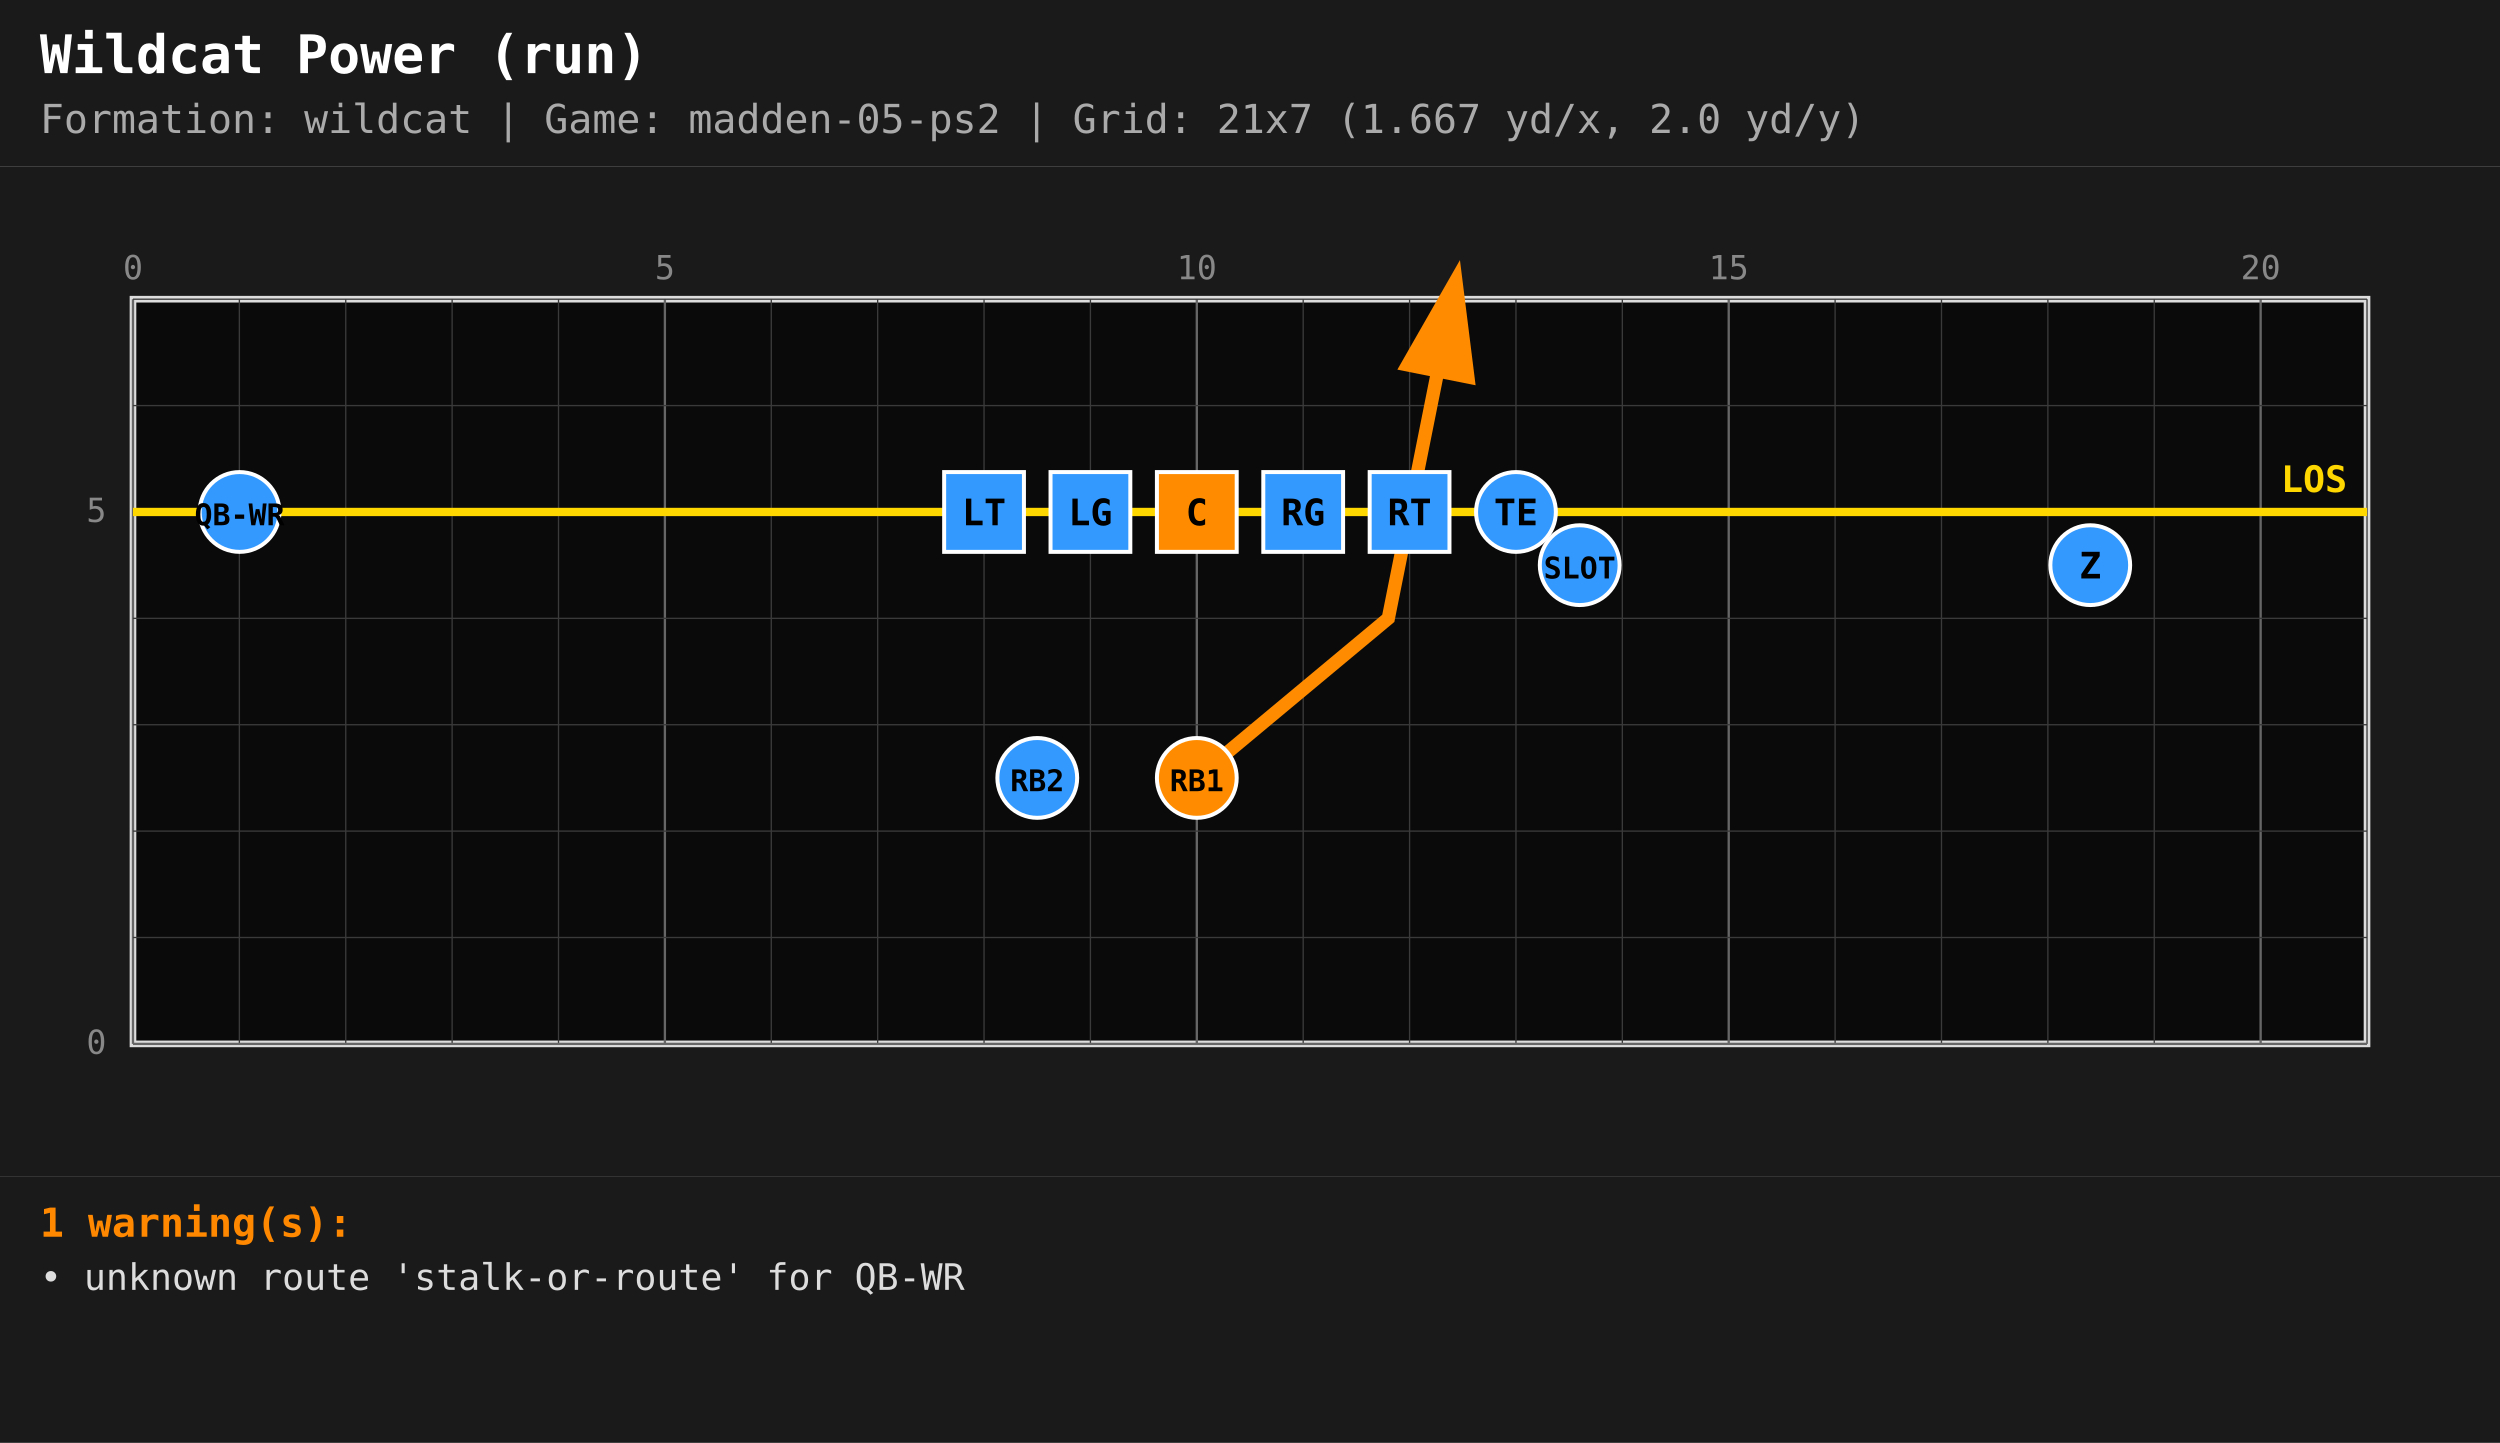
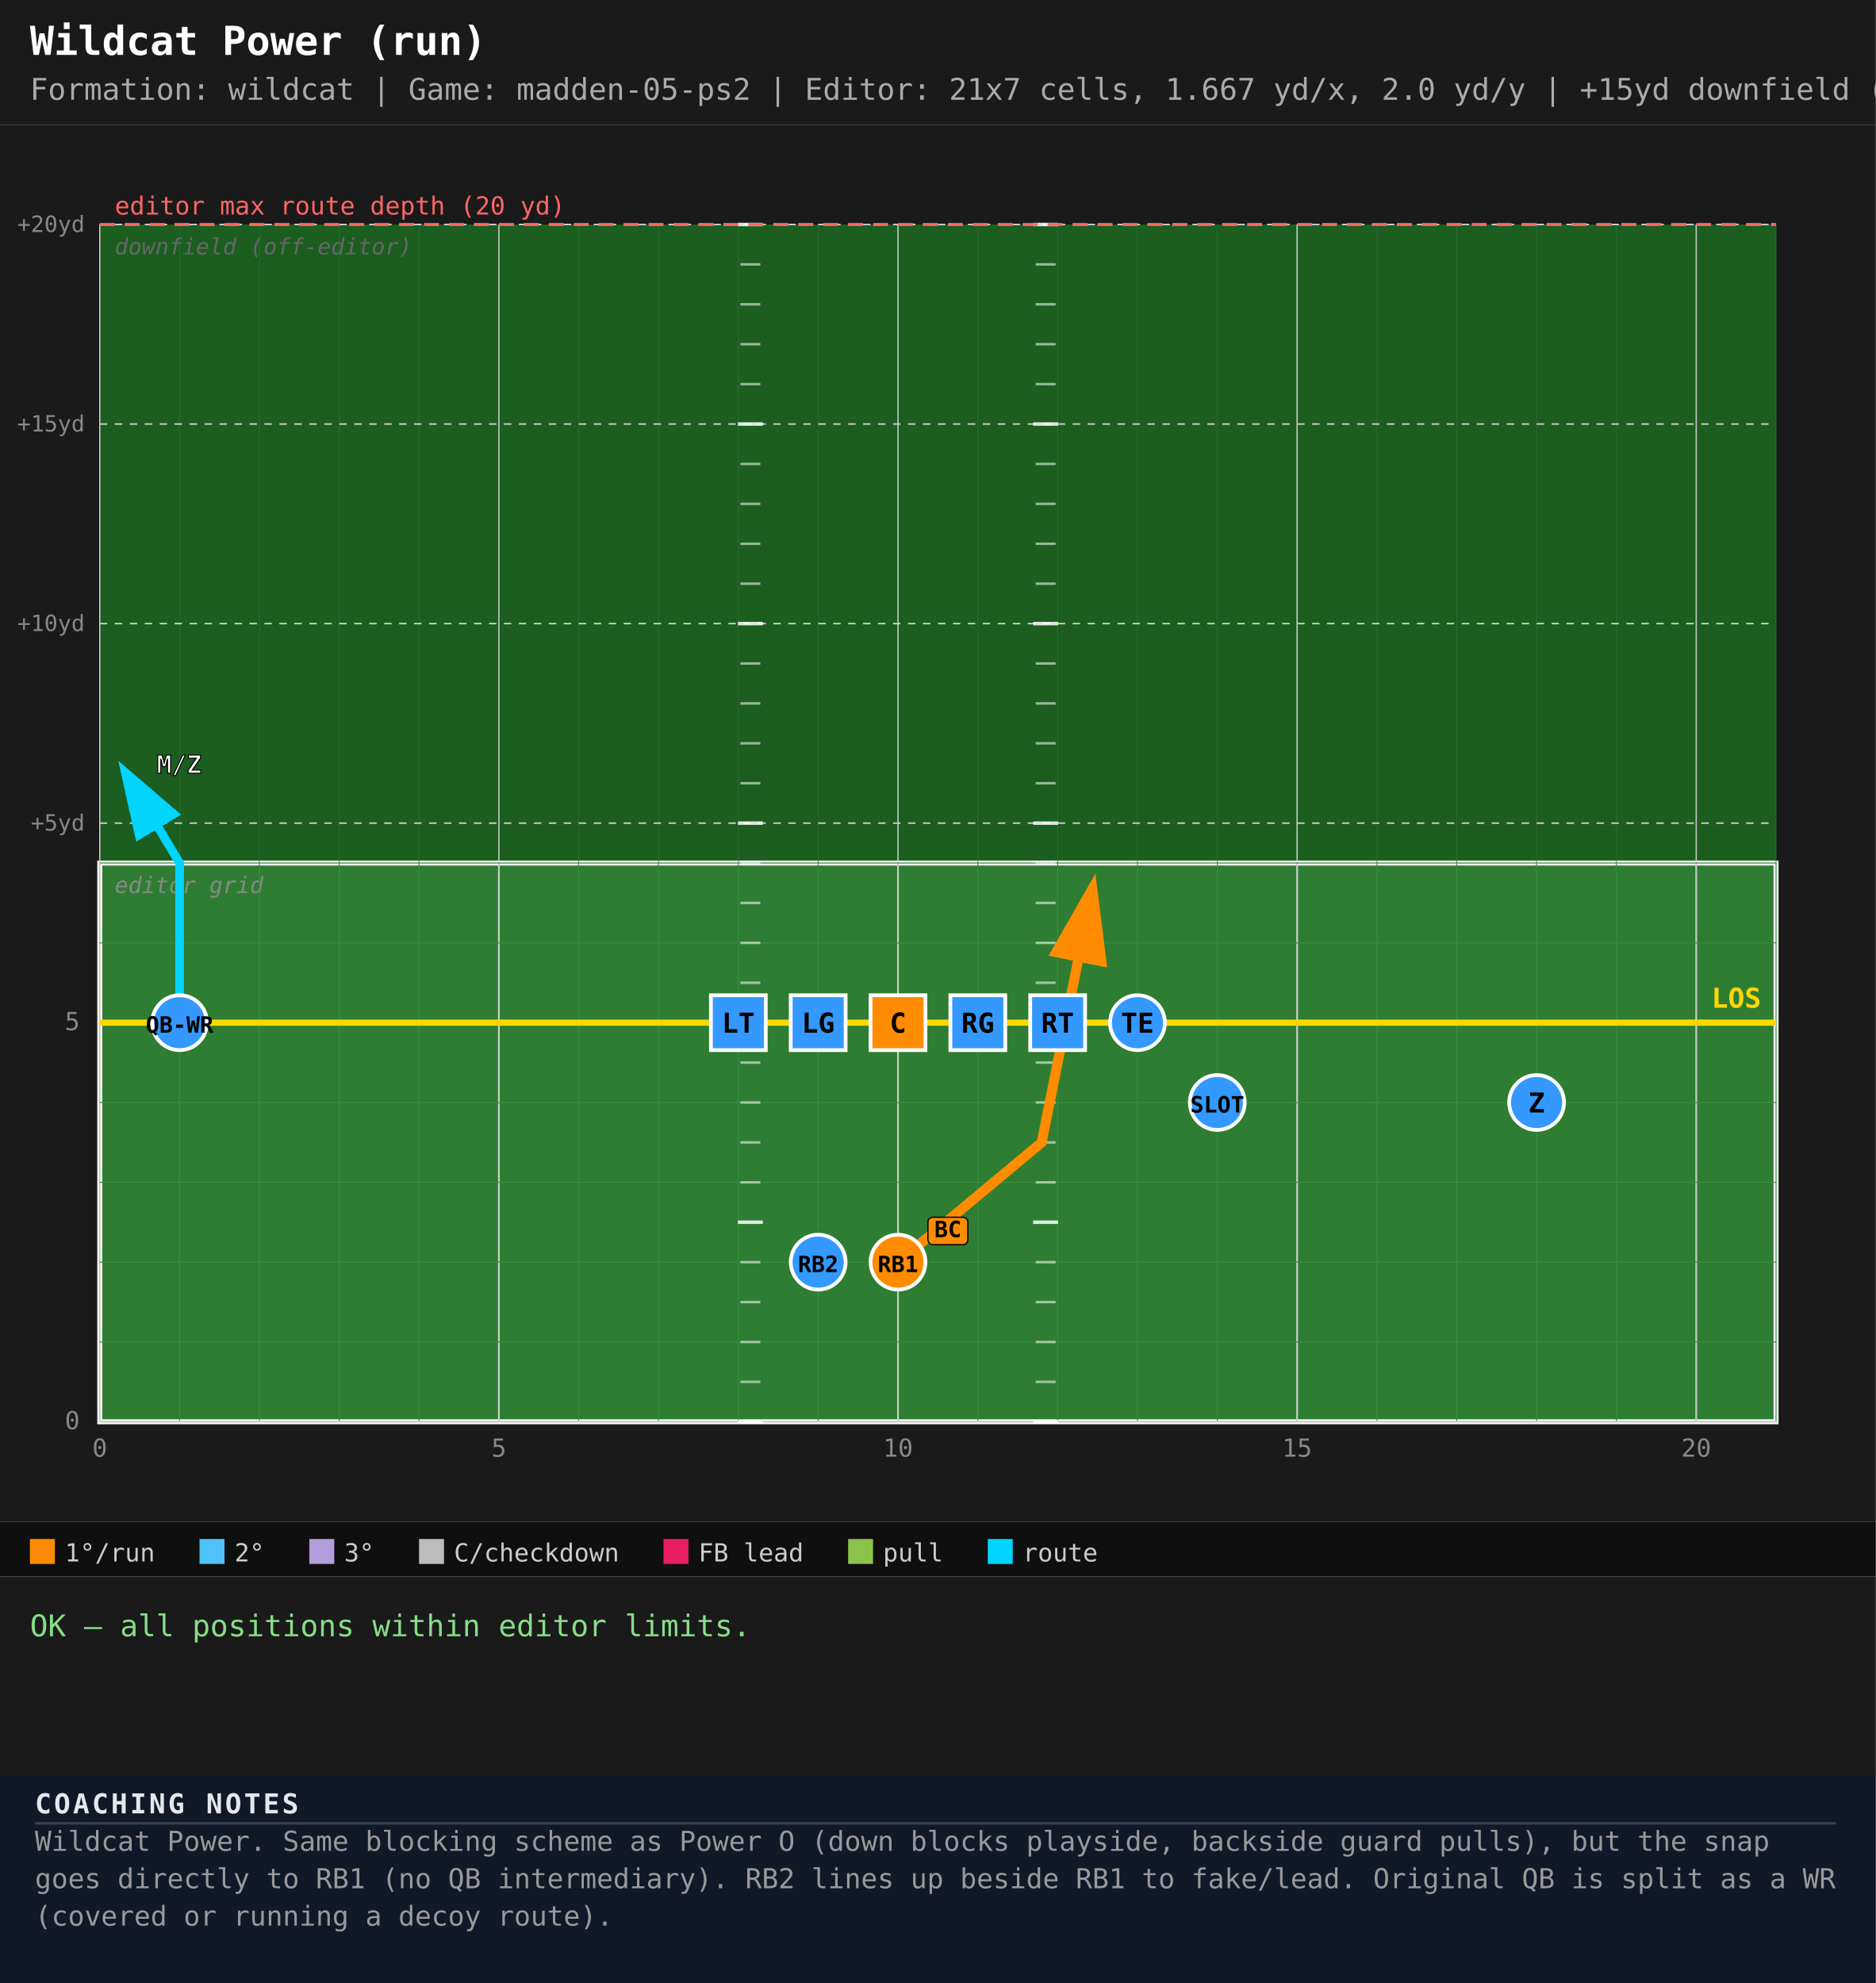
- <svg xmlns="http://www.w3.org/2000/svg" width="752" height="434" viewBox="0 0 752 434" font-family="monospace">
+ <svg xmlns="http://www.w3.org/2000/svg" width="752" height="795" viewBox="0 0 752 795" font-family="monospace">
  <defs>
    <marker id="arrow" markerWidth="10" markerHeight="10" refX="6" refY="3" orient="auto" markerUnits="strokeWidth">
      <path d="M0,0 L0,6 L9,3 z" fill="#00d4ff" />
    </marker>
-     <marker id="arrow-run" markerWidth="10" markerHeight="10" refX="6" refY="3" orient="auto" markerUnits="strokeWidth">
+     <marker id="arrow-primary" markerWidth="10" markerHeight="10" refX="6" refY="3" orient="auto" markerUnits="strokeWidth">
      <path d="M0,0 L0,6 L9,3 z" fill="#ff8c00" />
+     </marker>
+     <marker id="arrow-secondary" markerWidth="10" markerHeight="10" refX="6" refY="3" orient="auto" markerUnits="strokeWidth">
+       <path d="M0,0 L0,6 L9,3 z" fill="#4fc3f7" />
+     </marker>
+     <marker id="arrow-tertiary" markerWidth="10" markerHeight="10" refX="6" refY="3" orient="auto" markerUnits="strokeWidth">
+       <path d="M0,0 L0,6 L9,3 z" fill="#b39ddb" />
+     </marker>
+     <marker id="arrow-checkdown" markerWidth="10" markerHeight="10" refX="6" refY="3" orient="auto" markerUnits="strokeWidth">
+       <path d="M0,0 L0,6 L9,3 z" fill="#bdbdbd" />
    </marker>
    <marker id="arrow-fake" markerWidth="10" markerHeight="10" refX="6" refY="3" orient="auto" markerUnits="strokeWidth">
      <path d="M0,0 L0,6 L9,3 z" fill="#888" />
    </marker>
-     <marker id="arrow-lead" markerWidth="10" markerHeight="10" refX="6" refY="3" orient="auto" markerUnits="strokeWidth">
-       <path d="M0,0 L0,6 L9,3 z" fill="#ffeb3b" />
+     <marker id="arrow-fb" markerWidth="10" markerHeight="10" refX="6" refY="3" orient="auto" markerUnits="strokeWidth">
+       <path d="M0,0 L0,6 L9,3 z" fill="#e91e63" />
+     </marker>
+     <marker id="arrow-pull" markerWidth="10" markerHeight="10" refX="6" refY="3" orient="auto" markerUnits="strokeWidth">
+       <path d="M0,0 L0,6 L9,3 z" fill="#8bc34a" />
    </marker>
    <marker id="arrow-passblock" markerWidth="10" markerHeight="10" refX="6" refY="3" orient="auto" markerUnits="strokeWidth">
-       <path d="M0,0 L0,6 L9,3 z" fill="#aaaaaa" />
+       <path d="M0,0 L0,6 L9,3 z" fill="#90a4ae" />
+     </marker>
+     <marker id="arrow-rush" markerWidth="10" markerHeight="10" refX="6" refY="3" orient="auto" markerUnits="strokeWidth">
+       <path d="M0,0 L0,6 L9,3 z" fill="#ff5252" />
+     </marker>
+     <marker id="arrow-zone" markerWidth="10" markerHeight="10" refX="6" refY="3" orient="auto" markerUnits="strokeWidth">
+       <path d="M0,0 L0,6 L9,3 z" fill="#ff8a80" />
+     </marker>
+     <marker id="arrow-man" markerWidth="10" markerHeight="10" refX="6" refY="3" orient="auto" markerUnits="strokeWidth">
+       <path d="M0,0 L0,6 L9,3 z" fill="#f48fb1" />
    </marker>
  </defs>
  <rect x="0" y="0" width="752" height="50" fill="#1a1a1a" />
  <text x="12" y="22" font-size="16" fill="white" font-weight="bold">Wildcat Power (run)</text>
-   <text x="12" y="40" font-size="12" fill="#aaa">Formation: wildcat | Game: madden-05-ps2 | Grid: 21x7 (1.667 yd/x, 2.0 yd/y)</text>
+   <text x="12" y="40" font-size="12" fill="#aaa">Formation: wildcat | Game: madden-05-ps2 | Editor: 21x7 cells, 1.667 yd/x, 2.0 yd/y | +15yd downfield (short) | show: both</text>
  <g transform="translate(0,50)">
-     <rect x="0" y="0" width="752" height="304" fill="#1a1a1a" />
-     <rect x="40" y="40" width="672" height="224" fill="#0a0a0a" stroke="#dddddd" stroke-width="2" />
-     <line x1="40" y1="40" x2="40" y2="264" stroke="#666" stroke-width="0.7" />
-     <line x1="72" y1="40" x2="72" y2="264" stroke="#3a3a3a" stroke-width="0.4" />
-     <line x1="104" y1="40" x2="104" y2="264" stroke="#3a3a3a" stroke-width="0.4" />
-     <line x1="136" y1="40" x2="136" y2="264" stroke="#3a3a3a" stroke-width="0.4" />
-     <line x1="168" y1="40" x2="168" y2="264" stroke="#3a3a3a" stroke-width="0.4" />
-     <line x1="200" y1="40" x2="200" y2="264" stroke="#666" stroke-width="0.7" />
-     <line x1="232" y1="40" x2="232" y2="264" stroke="#3a3a3a" stroke-width="0.4" />
-     <line x1="264" y1="40" x2="264" y2="264" stroke="#3a3a3a" stroke-width="0.4" />
-     <line x1="296" y1="40" x2="296" y2="264" stroke="#3a3a3a" stroke-width="0.4" />
-     <line x1="328" y1="40" x2="328" y2="264" stroke="#3a3a3a" stroke-width="0.4" />
-     <line x1="360" y1="40" x2="360" y2="264" stroke="#666" stroke-width="0.7" />
-     <line x1="392" y1="40" x2="392" y2="264" stroke="#3a3a3a" stroke-width="0.4" />
-     <line x1="424" y1="40" x2="424" y2="264" stroke="#3a3a3a" stroke-width="0.4" />
-     <line x1="456" y1="40" x2="456" y2="264" stroke="#3a3a3a" stroke-width="0.4" />
-     <line x1="488" y1="40" x2="488" y2="264" stroke="#3a3a3a" stroke-width="0.4" />
-     <line x1="520" y1="40" x2="520" y2="264" stroke="#666" stroke-width="0.7" />
-     <line x1="552" y1="40" x2="552" y2="264" stroke="#3a3a3a" stroke-width="0.4" />
-     <line x1="584" y1="40" x2="584" y2="264" stroke="#3a3a3a" stroke-width="0.4" />
-     <line x1="616" y1="40" x2="616" y2="264" stroke="#3a3a3a" stroke-width="0.4" />
-     <line x1="648" y1="40" x2="648" y2="264" stroke="#3a3a3a" stroke-width="0.4" />
-     <line x1="680" y1="40" x2="680" y2="264" stroke="#666" stroke-width="0.7" />
-     <line x1="712" y1="40" x2="712" y2="264" stroke="#3a3a3a" stroke-width="0.4" />
-     <line x1="40" y1="264" x2="712" y2="264" stroke="#666" stroke-width="0.7" />
-     <line x1="40" y1="232" x2="712" y2="232" stroke="#3a3a3a" stroke-width="0.4" />
-     <line x1="40" y1="200" x2="712" y2="200" stroke="#3a3a3a" stroke-width="0.4" />
-     <line x1="40" y1="168" x2="712" y2="168" stroke="#3a3a3a" stroke-width="0.4" />
-     <line x1="40" y1="136" x2="712" y2="136" stroke="#3a3a3a" stroke-width="0.4" />
-     <line x1="40" y1="104" x2="712" y2="104" stroke="#666" stroke-width="0.7" />
-     <line x1="40" y1="72" x2="712" y2="72" stroke="#3a3a3a" stroke-width="0.4" />
-     <line x1="40" y1="40" x2="712" y2="40" stroke="#3a3a3a" stroke-width="0.4" />
-     <text x="40" y="34" text-anchor="middle" font-size="10" fill="#888">0</text>
-     <text x="200" y="34" text-anchor="middle" font-size="10" fill="#888">5</text>
-     <text x="360" y="34" text-anchor="middle" font-size="10" fill="#888">10</text>
-     <text x="520" y="34" text-anchor="middle" font-size="10" fill="#888">15</text>
-     <text x="680" y="34" text-anchor="middle" font-size="10" fill="#888">20</text>
-     <text x="32" y="267" text-anchor="end" font-size="10" fill="#888">0</text>
-     <text x="32" y="107" text-anchor="end" font-size="10" fill="#888">5</text>
-     <line x1="40" y1="104" x2="712" y2="104" stroke="#ffd700" stroke-width="2.5" />
-     <text x="706" y="98" text-anchor="end" font-size="11" fill="#ffd700" font-weight="bold">LOS</text>
-     <polyline points="360.0,184.0 417.6,136.0 436.8,40.0" fill="none" stroke="#ff8c00" stroke-width="4.0" marker-end="url(#arrow-run)" />
-     <rect x="284.0" y="92.0" width="24" height="24" fill="#3399ff" stroke="white" stroke-width="1.2" />
-     <text x="296" y="108.0" text-anchor="middle" font-size="11" fill="black" font-weight="bold">LT</text>
-     <rect x="316.0" y="92.0" width="24" height="24" fill="#3399ff" stroke="white" stroke-width="1.2" />
-     <text x="328" y="108.0" text-anchor="middle" font-size="11" fill="black" font-weight="bold">LG</text>
-     <rect x="348.0" y="92.0" width="24" height="24" fill="#ff8c00" stroke="white" stroke-width="1.2" />
-     <text x="360" y="108.0" text-anchor="middle" font-size="11" fill="black" font-weight="bold">C</text>
-     <rect x="380.0" y="92.0" width="24" height="24" fill="#3399ff" stroke="white" stroke-width="1.2" />
-     <text x="392" y="108.0" text-anchor="middle" font-size="11" fill="black" font-weight="bold">RG</text>
-     <rect x="412.0" y="92.0" width="24" height="24" fill="#3399ff" stroke="white" stroke-width="1.2" />
-     <text x="424" y="108.0" text-anchor="middle" font-size="11" fill="black" font-weight="bold">RT</text>
-     <circle cx="456" cy="104.0" r="12.0" fill="#3399ff" stroke="white" stroke-width="1.2" />
-     <text x="456" y="108.0" text-anchor="middle" font-size="11" fill="black" font-weight="bold">TE</text>
-     <circle cx="72.058" cy="104.0" r="12.0" fill="#3399ff" stroke="white" stroke-width="1.2" />
-     <text x="72.058" y="108.0" text-anchor="middle" font-size="9" fill="black" font-weight="bold">QB-WR</text>
-     <circle cx="628.746" cy="120.0" r="12.0" fill="#3399ff" stroke="white" stroke-width="1.2" />
-     <text x="628.746" y="124.0" text-anchor="middle" font-size="11" fill="black" font-weight="bold">Z</text>
-     <circle cx="475.177" cy="120.0" r="12.0" fill="#3399ff" stroke="white" stroke-width="1.2" />
-     <text x="475.177" y="124.0" text-anchor="middle" font-size="9" fill="black" font-weight="bold">SLOT</text>
-     <circle cx="360.0" cy="184.0" r="12.0" fill="#ff8c00" stroke="white" stroke-width="1.2" />
-     <text x="360.0" y="188.0" text-anchor="middle" font-size="9" fill="black" font-weight="bold">RB1</text>
-     <circle cx="312.01" cy="184.0" r="12.0" fill="#3399ff" stroke="white" stroke-width="1.2" />
-     <text x="312.01" y="188.0" text-anchor="middle" font-size="9" fill="black" font-weight="bold">RB2</text>
+     <rect x="0" y="0" width="752" height="560" fill="#1a1a1a" />
+     <rect x="40" y="40" width="672" height="256" fill="#1b5e20" />
+     <text x="46" y="52" font-size="9" fill="#666" font-style="italic">downfield (off-editor)</text>
+     <rect x="40" y="296" width="672" height="224" fill="#2e7d32" stroke="#ffffff" stroke-width="2" />
+     <text x="46" y="308" font-size="9" fill="#888" font-style="italic">editor grid</text>
+     <line x1="40" y1="40" x2="40" y2="296" stroke="#cccccc" stroke-width="0.5" />
+     <line x1="40" y1="296" x2="40" y2="520" stroke="#cccccc" stroke-width="0.7" />
+     <line x1="72" y1="40" x2="72" y2="296" stroke="#2e6b34" stroke-width="0.3" />
+     <line x1="72" y1="296" x2="72" y2="520" stroke="#388e3c" stroke-width="0.4" />
+     <line x1="104" y1="40" x2="104" y2="296" stroke="#2e6b34" stroke-width="0.3" />
+     <line x1="104" y1="296" x2="104" y2="520" stroke="#388e3c" stroke-width="0.4" />
+     <line x1="136" y1="40" x2="136" y2="296" stroke="#2e6b34" stroke-width="0.3" />
+     <line x1="136" y1="296" x2="136" y2="520" stroke="#388e3c" stroke-width="0.4" />
+     <line x1="168" y1="40" x2="168" y2="296" stroke="#2e6b34" stroke-width="0.3" />
+     <line x1="168" y1="296" x2="168" y2="520" stroke="#388e3c" stroke-width="0.4" />
+     <line x1="200" y1="40" x2="200" y2="296" stroke="#cccccc" stroke-width="0.5" />
+     <line x1="200" y1="296" x2="200" y2="520" stroke="#cccccc" stroke-width="0.7" />
+     <line x1="232" y1="40" x2="232" y2="296" stroke="#2e6b34" stroke-width="0.3" />
+     <line x1="232" y1="296" x2="232" y2="520" stroke="#388e3c" stroke-width="0.4" />
+     <line x1="264" y1="40" x2="264" y2="296" stroke="#2e6b34" stroke-width="0.3" />
+     <line x1="264" y1="296" x2="264" y2="520" stroke="#388e3c" stroke-width="0.4" />
+     <line x1="296" y1="40" x2="296" y2="296" stroke="#2e6b34" stroke-width="0.3" />
+     <line x1="296" y1="296" x2="296" y2="520" stroke="#388e3c" stroke-width="0.4" />
+     <line x1="328" y1="40" x2="328" y2="296" stroke="#2e6b34" stroke-width="0.3" />
+     <line x1="328" y1="296" x2="328" y2="520" stroke="#388e3c" stroke-width="0.4" />
+     <line x1="360" y1="40" x2="360" y2="296" stroke="#cccccc" stroke-width="0.5" />
+     <line x1="360" y1="296" x2="360" y2="520" stroke="#cccccc" stroke-width="0.7" />
+     <line x1="392" y1="40" x2="392" y2="296" stroke="#2e6b34" stroke-width="0.3" />
+     <line x1="392" y1="296" x2="392" y2="520" stroke="#388e3c" stroke-width="0.4" />
+     <line x1="424" y1="40" x2="424" y2="296" stroke="#2e6b34" stroke-width="0.3" />
+     <line x1="424" y1="296" x2="424" y2="520" stroke="#388e3c" stroke-width="0.4" />
+     <line x1="456" y1="40" x2="456" y2="296" stroke="#2e6b34" stroke-width="0.3" />
+     <line x1="456" y1="296" x2="456" y2="520" stroke="#388e3c" stroke-width="0.4" />
+     <line x1="488" y1="40" x2="488" y2="296" stroke="#2e6b34" stroke-width="0.3" />
+     <line x1="488" y1="296" x2="488" y2="520" stroke="#388e3c" stroke-width="0.4" />
+     <line x1="520" y1="40" x2="520" y2="296" stroke="#cccccc" stroke-width="0.5" />
+     <line x1="520" y1="296" x2="520" y2="520" stroke="#cccccc" stroke-width="0.7" />
+     <line x1="552" y1="40" x2="552" y2="296" stroke="#2e6b34" stroke-width="0.3" />
+     <line x1="552" y1="296" x2="552" y2="520" stroke="#388e3c" stroke-width="0.4" />
+     <line x1="584" y1="40" x2="584" y2="296" stroke="#2e6b34" stroke-width="0.3" />
+     <line x1="584" y1="296" x2="584" y2="520" stroke="#388e3c" stroke-width="0.4" />
+     <line x1="616" y1="40" x2="616" y2="296" stroke="#2e6b34" stroke-width="0.3" />
+     <line x1="616" y1="296" x2="616" y2="520" stroke="#388e3c" stroke-width="0.4" />
+     <line x1="648" y1="40" x2="648" y2="296" stroke="#2e6b34" stroke-width="0.3" />
+     <line x1="648" y1="296" x2="648" y2="520" stroke="#388e3c" stroke-width="0.4" />
+     <line x1="680" y1="40" x2="680" y2="296" stroke="#cccccc" stroke-width="0.5" />
+     <line x1="680" y1="296" x2="680" y2="520" stroke="#cccccc" stroke-width="0.7" />
+     <line x1="712" y1="40" x2="712" y2="296" stroke="#2e6b34" stroke-width="0.3" />
+     <line x1="712" y1="296" x2="712" y2="520" stroke="#388e3c" stroke-width="0.4" />
+     <line x1="40" y1="280.0" x2="712" y2="280.0" stroke="#cfcfcf" stroke-width="0.6" stroke-dasharray="3,3" />
+     <text x="34" y="283.0" text-anchor="end" font-size="9" fill="#888">+5yd</text>
+     <line x1="40" y1="200.0" x2="712" y2="200.0" stroke="#cfcfcf" stroke-width="0.6" stroke-dasharray="3,3" />
+     <text x="34" y="203.0" text-anchor="end" font-size="9" fill="#888">+10yd</text>
+     <line x1="40" y1="120.0" x2="712" y2="120.0" stroke="#cfcfcf" stroke-width="0.6" stroke-dasharray="3,3" />
+     <text x="34" y="123.0" text-anchor="end" font-size="9" fill="#888">+15yd</text>
+     <line x1="40" y1="40.0" x2="712" y2="40.0" stroke="#cfcfcf" stroke-width="0.6" stroke-dasharray="3,3" />
+     <text x="34" y="43.0" text-anchor="end" font-size="9" fill="#888">+20yd</text>
+     <line x1="40" y1="520" x2="712" y2="520" stroke="#cccccc" stroke-width="0.7" />
+     <line x1="40" y1="488" x2="712" y2="488" stroke="#388e3c" stroke-width="0.4" />
+     <line x1="40" y1="456" x2="712" y2="456" stroke="#388e3c" stroke-width="0.4" />
+     <line x1="40" y1="424" x2="712" y2="424" stroke="#388e3c" stroke-width="0.4" />
+     <line x1="40" y1="392" x2="712" y2="392" stroke="#388e3c" stroke-width="0.4" />
+     <line x1="40" y1="360" x2="712" y2="360" stroke="#cccccc" stroke-width="0.7" />
+     <line x1="40" y1="328" x2="712" y2="328" stroke="#388e3c" stroke-width="0.4" />
+     <line x1="40" y1="296" x2="712" y2="296" stroke="#388e3c" stroke-width="0.4" />
+     <text x="40" y="534" text-anchor="middle" font-size="10" fill="#888">0</text>
+     <text x="200" y="534" text-anchor="middle" font-size="10" fill="#888">5</text>
+     <text x="360" y="534" text-anchor="middle" font-size="10" fill="#888">10</text>
+     <text x="520" y="534" text-anchor="middle" font-size="10" fill="#888">15</text>
+     <text x="680" y="534" text-anchor="middle" font-size="10" fill="#888">20</text>
+     <text x="32" y="523" text-anchor="end" font-size="10" fill="#888">0</text>
+     <text x="32" y="363" text-anchor="end" font-size="10" fill="#888">5</text>
+     <line x1="295.818" y1="520.0" x2="305.818" y2="520.0" stroke="#ffffff" stroke-width="1.4" stroke-opacity="0.85" />
+     <line x1="296.818" y1="504.0" x2="304.818" y2="504.0" stroke="#ffffff" stroke-width="1.0" stroke-opacity="0.55" />
+     <line x1="296.818" y1="488.0" x2="304.818" y2="488.0" stroke="#ffffff" stroke-width="1.0" stroke-opacity="0.55" />
+     <line x1="296.818" y1="472.0" x2="304.818" y2="472.0" stroke="#ffffff" stroke-width="1.0" stroke-opacity="0.55" />
+     <line x1="296.818" y1="456.0" x2="304.818" y2="456.0" stroke="#ffffff" stroke-width="1.0" stroke-opacity="0.55" />
+     <line x1="295.818" y1="440.0" x2="305.818" y2="440.0" stroke="#ffffff" stroke-width="1.4" stroke-opacity="0.85" />
+     <line x1="296.818" y1="424.0" x2="304.818" y2="424.0" stroke="#ffffff" stroke-width="1.0" stroke-opacity="0.55" />
+     <line x1="296.818" y1="408.0" x2="304.818" y2="408.0" stroke="#ffffff" stroke-width="1.0" stroke-opacity="0.55" />
+     <line x1="296.818" y1="392.0" x2="304.818" y2="392.0" stroke="#ffffff" stroke-width="1.0" stroke-opacity="0.55" />
+     <line x1="296.818" y1="376.0" x2="304.818" y2="376.0" stroke="#ffffff" stroke-width="1.0" stroke-opacity="0.55" />
+     <line x1="295.818" y1="360.0" x2="305.818" y2="360.0" stroke="#ffffff" stroke-width="1.4" stroke-opacity="0.85" />
+     <line x1="296.818" y1="344.0" x2="304.818" y2="344.0" stroke="#ffffff" stroke-width="1.0" stroke-opacity="0.55" />
+     <line x1="296.818" y1="328.0" x2="304.818" y2="328.0" stroke="#ffffff" stroke-width="1.0" stroke-opacity="0.55" />
+     <line x1="296.818" y1="312.0" x2="304.818" y2="312.0" stroke="#ffffff" stroke-width="1.0" stroke-opacity="0.55" />
+     <line x1="296.818" y1="296.0" x2="304.818" y2="296.0" stroke="#ffffff" stroke-width="1.0" stroke-opacity="0.55" />
+     <line x1="295.818" y1="280.0" x2="305.818" y2="280.0" stroke="#ffffff" stroke-width="1.4" stroke-opacity="0.85" />
+     <line x1="296.818" y1="264.0" x2="304.818" y2="264.0" stroke="#ffffff" stroke-width="1.0" stroke-opacity="0.55" />
+     <line x1="296.818" y1="248.0" x2="304.818" y2="248.0" stroke="#ffffff" stroke-width="1.0" stroke-opacity="0.55" />
+     <line x1="296.818" y1="232.0" x2="304.818" y2="232.0" stroke="#ffffff" stroke-width="1.0" stroke-opacity="0.55" />
+     <line x1="296.818" y1="216.0" x2="304.818" y2="216.0" stroke="#ffffff" stroke-width="1.0" stroke-opacity="0.55" />
+     <line x1="295.818" y1="200.0" x2="305.818" y2="200.0" stroke="#ffffff" stroke-width="1.4" stroke-opacity="0.85" />
+     <line x1="296.818" y1="184.0" x2="304.818" y2="184.0" stroke="#ffffff" stroke-width="1.0" stroke-opacity="0.55" />
+     <line x1="296.818" y1="168.0" x2="304.818" y2="168.0" stroke="#ffffff" stroke-width="1.0" stroke-opacity="0.55" />
+     <line x1="296.818" y1="152.0" x2="304.818" y2="152.0" stroke="#ffffff" stroke-width="1.0" stroke-opacity="0.55" />
+     <line x1="296.818" y1="136.0" x2="304.818" y2="136.0" stroke="#ffffff" stroke-width="1.0" stroke-opacity="0.55" />
+     <line x1="295.818" y1="120.0" x2="305.818" y2="120.0" stroke="#ffffff" stroke-width="1.4" stroke-opacity="0.85" />
+     <line x1="296.818" y1="104.0" x2="304.818" y2="104.0" stroke="#ffffff" stroke-width="1.0" stroke-opacity="0.55" />
+     <line x1="296.818" y1="88.0" x2="304.818" y2="88.0" stroke="#ffffff" stroke-width="1.0" stroke-opacity="0.55" />
+     <line x1="296.818" y1="72.0" x2="304.818" y2="72.0" stroke="#ffffff" stroke-width="1.0" stroke-opacity="0.55" />
+     <line x1="296.818" y1="56.0" x2="304.818" y2="56.0" stroke="#ffffff" stroke-width="1.0" stroke-opacity="0.55" />
+     <line x1="295.818" y1="40.0" x2="305.818" y2="40.0" stroke="#ffffff" stroke-width="1.4" stroke-opacity="0.85" />
+     <line x1="414.182" y1="520.0" x2="424.182" y2="520.0" stroke="#ffffff" stroke-width="1.4" stroke-opacity="0.85" />
+     <line x1="415.182" y1="504.0" x2="423.182" y2="504.0" stroke="#ffffff" stroke-width="1.0" stroke-opacity="0.55" />
+     <line x1="415.182" y1="488.0" x2="423.182" y2="488.0" stroke="#ffffff" stroke-width="1.0" stroke-opacity="0.55" />
+     <line x1="415.182" y1="472.0" x2="423.182" y2="472.0" stroke="#ffffff" stroke-width="1.0" stroke-opacity="0.55" />
+     <line x1="415.182" y1="456.0" x2="423.182" y2="456.0" stroke="#ffffff" stroke-width="1.0" stroke-opacity="0.55" />
+     <line x1="414.182" y1="440.0" x2="424.182" y2="440.0" stroke="#ffffff" stroke-width="1.4" stroke-opacity="0.85" />
+     <line x1="415.182" y1="424.0" x2="423.182" y2="424.0" stroke="#ffffff" stroke-width="1.0" stroke-opacity="0.55" />
+     <line x1="415.182" y1="408.0" x2="423.182" y2="408.0" stroke="#ffffff" stroke-width="1.0" stroke-opacity="0.55" />
+     <line x1="415.182" y1="392.0" x2="423.182" y2="392.0" stroke="#ffffff" stroke-width="1.0" stroke-opacity="0.55" />
+     <line x1="415.182" y1="376.0" x2="423.182" y2="376.0" stroke="#ffffff" stroke-width="1.0" stroke-opacity="0.55" />
+     <line x1="414.182" y1="360.0" x2="424.182" y2="360.0" stroke="#ffffff" stroke-width="1.4" stroke-opacity="0.85" />
+     <line x1="415.182" y1="344.0" x2="423.182" y2="344.0" stroke="#ffffff" stroke-width="1.0" stroke-opacity="0.55" />
+     <line x1="415.182" y1="328.0" x2="423.182" y2="328.0" stroke="#ffffff" stroke-width="1.0" stroke-opacity="0.55" />
+     <line x1="415.182" y1="312.0" x2="423.182" y2="312.0" stroke="#ffffff" stroke-width="1.0" stroke-opacity="0.55" />
+     <line x1="415.182" y1="296.0" x2="423.182" y2="296.0" stroke="#ffffff" stroke-width="1.0" stroke-opacity="0.55" />
+     <line x1="414.182" y1="280.0" x2="424.182" y2="280.0" stroke="#ffffff" stroke-width="1.4" stroke-opacity="0.85" />
+     <line x1="415.182" y1="264.0" x2="423.182" y2="264.0" stroke="#ffffff" stroke-width="1.0" stroke-opacity="0.55" />
+     <line x1="415.182" y1="248.0" x2="423.182" y2="248.0" stroke="#ffffff" stroke-width="1.0" stroke-opacity="0.55" />
+     <line x1="415.182" y1="232.0" x2="423.182" y2="232.0" stroke="#ffffff" stroke-width="1.0" stroke-opacity="0.55" />
+     <line x1="415.182" y1="216.0" x2="423.182" y2="216.0" stroke="#ffffff" stroke-width="1.0" stroke-opacity="0.55" />
+     <line x1="414.182" y1="200.0" x2="424.182" y2="200.0" stroke="#ffffff" stroke-width="1.4" stroke-opacity="0.85" />
+     <line x1="415.182" y1="184.0" x2="423.182" y2="184.0" stroke="#ffffff" stroke-width="1.0" stroke-opacity="0.55" />
+     <line x1="415.182" y1="168.0" x2="423.182" y2="168.0" stroke="#ffffff" stroke-width="1.0" stroke-opacity="0.55" />
+     <line x1="415.182" y1="152.0" x2="423.182" y2="152.0" stroke="#ffffff" stroke-width="1.0" stroke-opacity="0.55" />
+     <line x1="415.182" y1="136.0" x2="423.182" y2="136.0" stroke="#ffffff" stroke-width="1.0" stroke-opacity="0.55" />
+     <line x1="414.182" y1="120.0" x2="424.182" y2="120.0" stroke="#ffffff" stroke-width="1.4" stroke-opacity="0.85" />
+     <line x1="415.182" y1="104.0" x2="423.182" y2="104.0" stroke="#ffffff" stroke-width="1.0" stroke-opacity="0.55" />
+     <line x1="415.182" y1="88.0" x2="423.182" y2="88.0" stroke="#ffffff" stroke-width="1.0" stroke-opacity="0.55" />
+     <line x1="415.182" y1="72.0" x2="423.182" y2="72.0" stroke="#ffffff" stroke-width="1.0" stroke-opacity="0.55" />
+     <line x1="415.182" y1="56.0" x2="423.182" y2="56.0" stroke="#ffffff" stroke-width="1.0" stroke-opacity="0.55" />
+     <line x1="414.182" y1="40.0" x2="424.182" y2="40.0" stroke="#ffffff" stroke-width="1.4" stroke-opacity="0.85" />
+     <line x1="40" y1="360" x2="712" y2="360" stroke="#ffd700" stroke-width="2.5" />
+     <text x="706" y="354" text-anchor="end" font-size="11" fill="#ffd700" font-weight="bold">LOS</text>
+     <line x1="40" y1="40.0" x2="712" y2="40.0" stroke="#ff6666" stroke-width="1.2" stroke-dasharray="6,4" />
+     <text x="46" y="36.0" font-size="10" fill="#ff6666">editor max route depth (20 yd)</text>
+     <polyline points="72.0,360.0 72.0,296.0 52.8,264.0" fill="none" stroke="#00d4ff" stroke-width="3.5" marker-end="url(#arrow)" />
+     <text x="62.804" y="260.0" font-size="10" fill="white" font-weight="bold" stroke="black" stroke-width="0.4">M/Z</text>
+     <polyline points="360.0,456.0 417.6,408.0 436.8,312.0" fill="none" stroke="#ff8c00" stroke-width="4.0" marker-end="url(#arrow-primary)" />
+     <rect x="285.0" y="349.0" width="22" height="22" fill="#3399ff" stroke="white" stroke-width="1.5" />
+     <text x="296" y="364" text-anchor="middle" font-size="11" fill="black" font-weight="bold">LT</text>
+     <rect x="317.0" y="349.0" width="22" height="22" fill="#3399ff" stroke="white" stroke-width="1.5" />
+     <text x="328" y="364" text-anchor="middle" font-size="11" fill="black" font-weight="bold">LG</text>
+     <rect x="349.0" y="349.0" width="22" height="22" fill="#ff8c00" stroke="white" stroke-width="1.5" />
+     <text x="360" y="364" text-anchor="middle" font-size="11" fill="black" font-weight="bold">C</text>
+     <rect x="381.0" y="349.0" width="22" height="22" fill="#3399ff" stroke="white" stroke-width="1.5" />
+     <text x="392" y="364" text-anchor="middle" font-size="11" fill="black" font-weight="bold">RG</text>
+     <rect x="413.0" y="349.0" width="22" height="22" fill="#3399ff" stroke="white" stroke-width="1.5" />
+     <text x="424" y="364" text-anchor="middle" font-size="11" fill="black" font-weight="bold">RT</text>
+     <circle cx="456" cy="360" r="11.0" fill="#3399ff" stroke="white" stroke-width="1.5" />
+     <text x="456" y="364" text-anchor="middle" font-size="11" fill="black" font-weight="bold">TE</text>
+     <circle cx="72" cy="360" r="11.0" fill="#3399ff" stroke="white" stroke-width="1.5" />
+     <text x="72" y="364" text-anchor="middle" font-size="9" fill="black" font-weight="bold">QB-WR</text>
+     <circle cx="616" cy="392" r="11.0" fill="#3399ff" stroke="white" stroke-width="1.5" />
+     <text x="616" y="396" text-anchor="middle" font-size="11" fill="black" font-weight="bold">Z</text>
+     <circle cx="488" cy="392" r="11.0" fill="#3399ff" stroke="white" stroke-width="1.5" />
+     <text x="488" y="396" text-anchor="middle" font-size="9" fill="black" font-weight="bold">SLOT</text>
+     <circle cx="360" cy="456" r="11.0" fill="#ff8c00" stroke="white" stroke-width="1.5" />
+     <text x="360" y="460" text-anchor="middle" font-size="9" fill="black" font-weight="bold">RB1</text>
+     <rect x="372.0" y="438.0" width="16" height="11" fill="#ff8c00" stroke="black" stroke-width="0.5" rx="2" />
+     <text x="380.0" y="446.0" text-anchor="middle" font-size="9" fill="black" font-weight="bold">BC</text>
+     <circle cx="328" cy="456" r="11.0" fill="#3399ff" stroke="white" stroke-width="1.5" />
+     <text x="328" y="460" text-anchor="middle" font-size="9" fill="black" font-weight="bold">RB2</text>
  </g>
-   <rect x="0" y="354" width="752" height="80" fill="#1a1a1a" />
-   <text x="12" y="372" font-size="12" fill="#ff8800" font-weight="bold">1 warning(s):</text>
-   <text x="12" y="388" font-size="11" fill="#ddd">• unknown route 'stalk-or-route' for QB-WR</text>
+   <rect x="0" y="610" width="752" height="22" fill="#0f0f0f" />
+   <rect x="12" y="617" width="10" height="10" fill="#ff8c00" />
+   <text x="26" y="626" font-size="10" fill="#ccc">1°/run</text>
+   <rect x="80" y="617" width="10" height="10" fill="#4fc3f7" />
+   <text x="94" y="626" font-size="10" fill="#ccc">2°</text>
+   <rect x="124" y="617" width="10" height="10" fill="#b39ddb" />
+   <text x="138" y="626" font-size="10" fill="#ccc">3°</text>
+   <rect x="168" y="617" width="10" height="10" fill="#bdbdbd" />
+   <text x="182" y="626" font-size="10" fill="#ccc">C/checkdown</text>
+   <rect x="266" y="617" width="10" height="10" fill="#e91e63" />
+   <text x="280" y="626" font-size="10" fill="#ccc">FB lead</text>
+   <rect x="340" y="617" width="10" height="10" fill="#8bc34a" />
+   <text x="354" y="626" font-size="10" fill="#ccc">pull</text>
+   <rect x="396" y="617" width="10" height="10" fill="#00d4ff" />
+   <text x="410" y="626" font-size="10" fill="#ccc">route</text>
+   <rect x="0" y="632" width="752" height="80" fill="#1a1a1a" />
+   <text x="12" y="656" font-size="12" fill="#88dd88">OK — all positions within editor limits.</text>
+   <rect x="0" y="712" width="752" height="83" fill="#111827" />
+   <text x="14" y="727" font-size="11" fill="#e5e7eb" font-weight="bold" letter-spacing="1">COACHING NOTES</text>
+   <line x1="14" y1="731" x2="736" y2="731" stroke="#374151" stroke-width="1" />
+   <text x="14" y="742" font-size="11" fill="#999999">Wildcat Power. Same blocking scheme as Power O (down blocks playside, backside guard pulls), but the snap</text>
+   <text x="14" y="757" font-size="11" fill="#999999">goes directly to RB1 (no QB intermediary). RB2 lines up beside RB1 to fake/lead. Original QB is split as a WR</text>
+   <text x="14" y="772" font-size="11" fill="#999999">(covered or running a decoy route).</text>
</svg>
